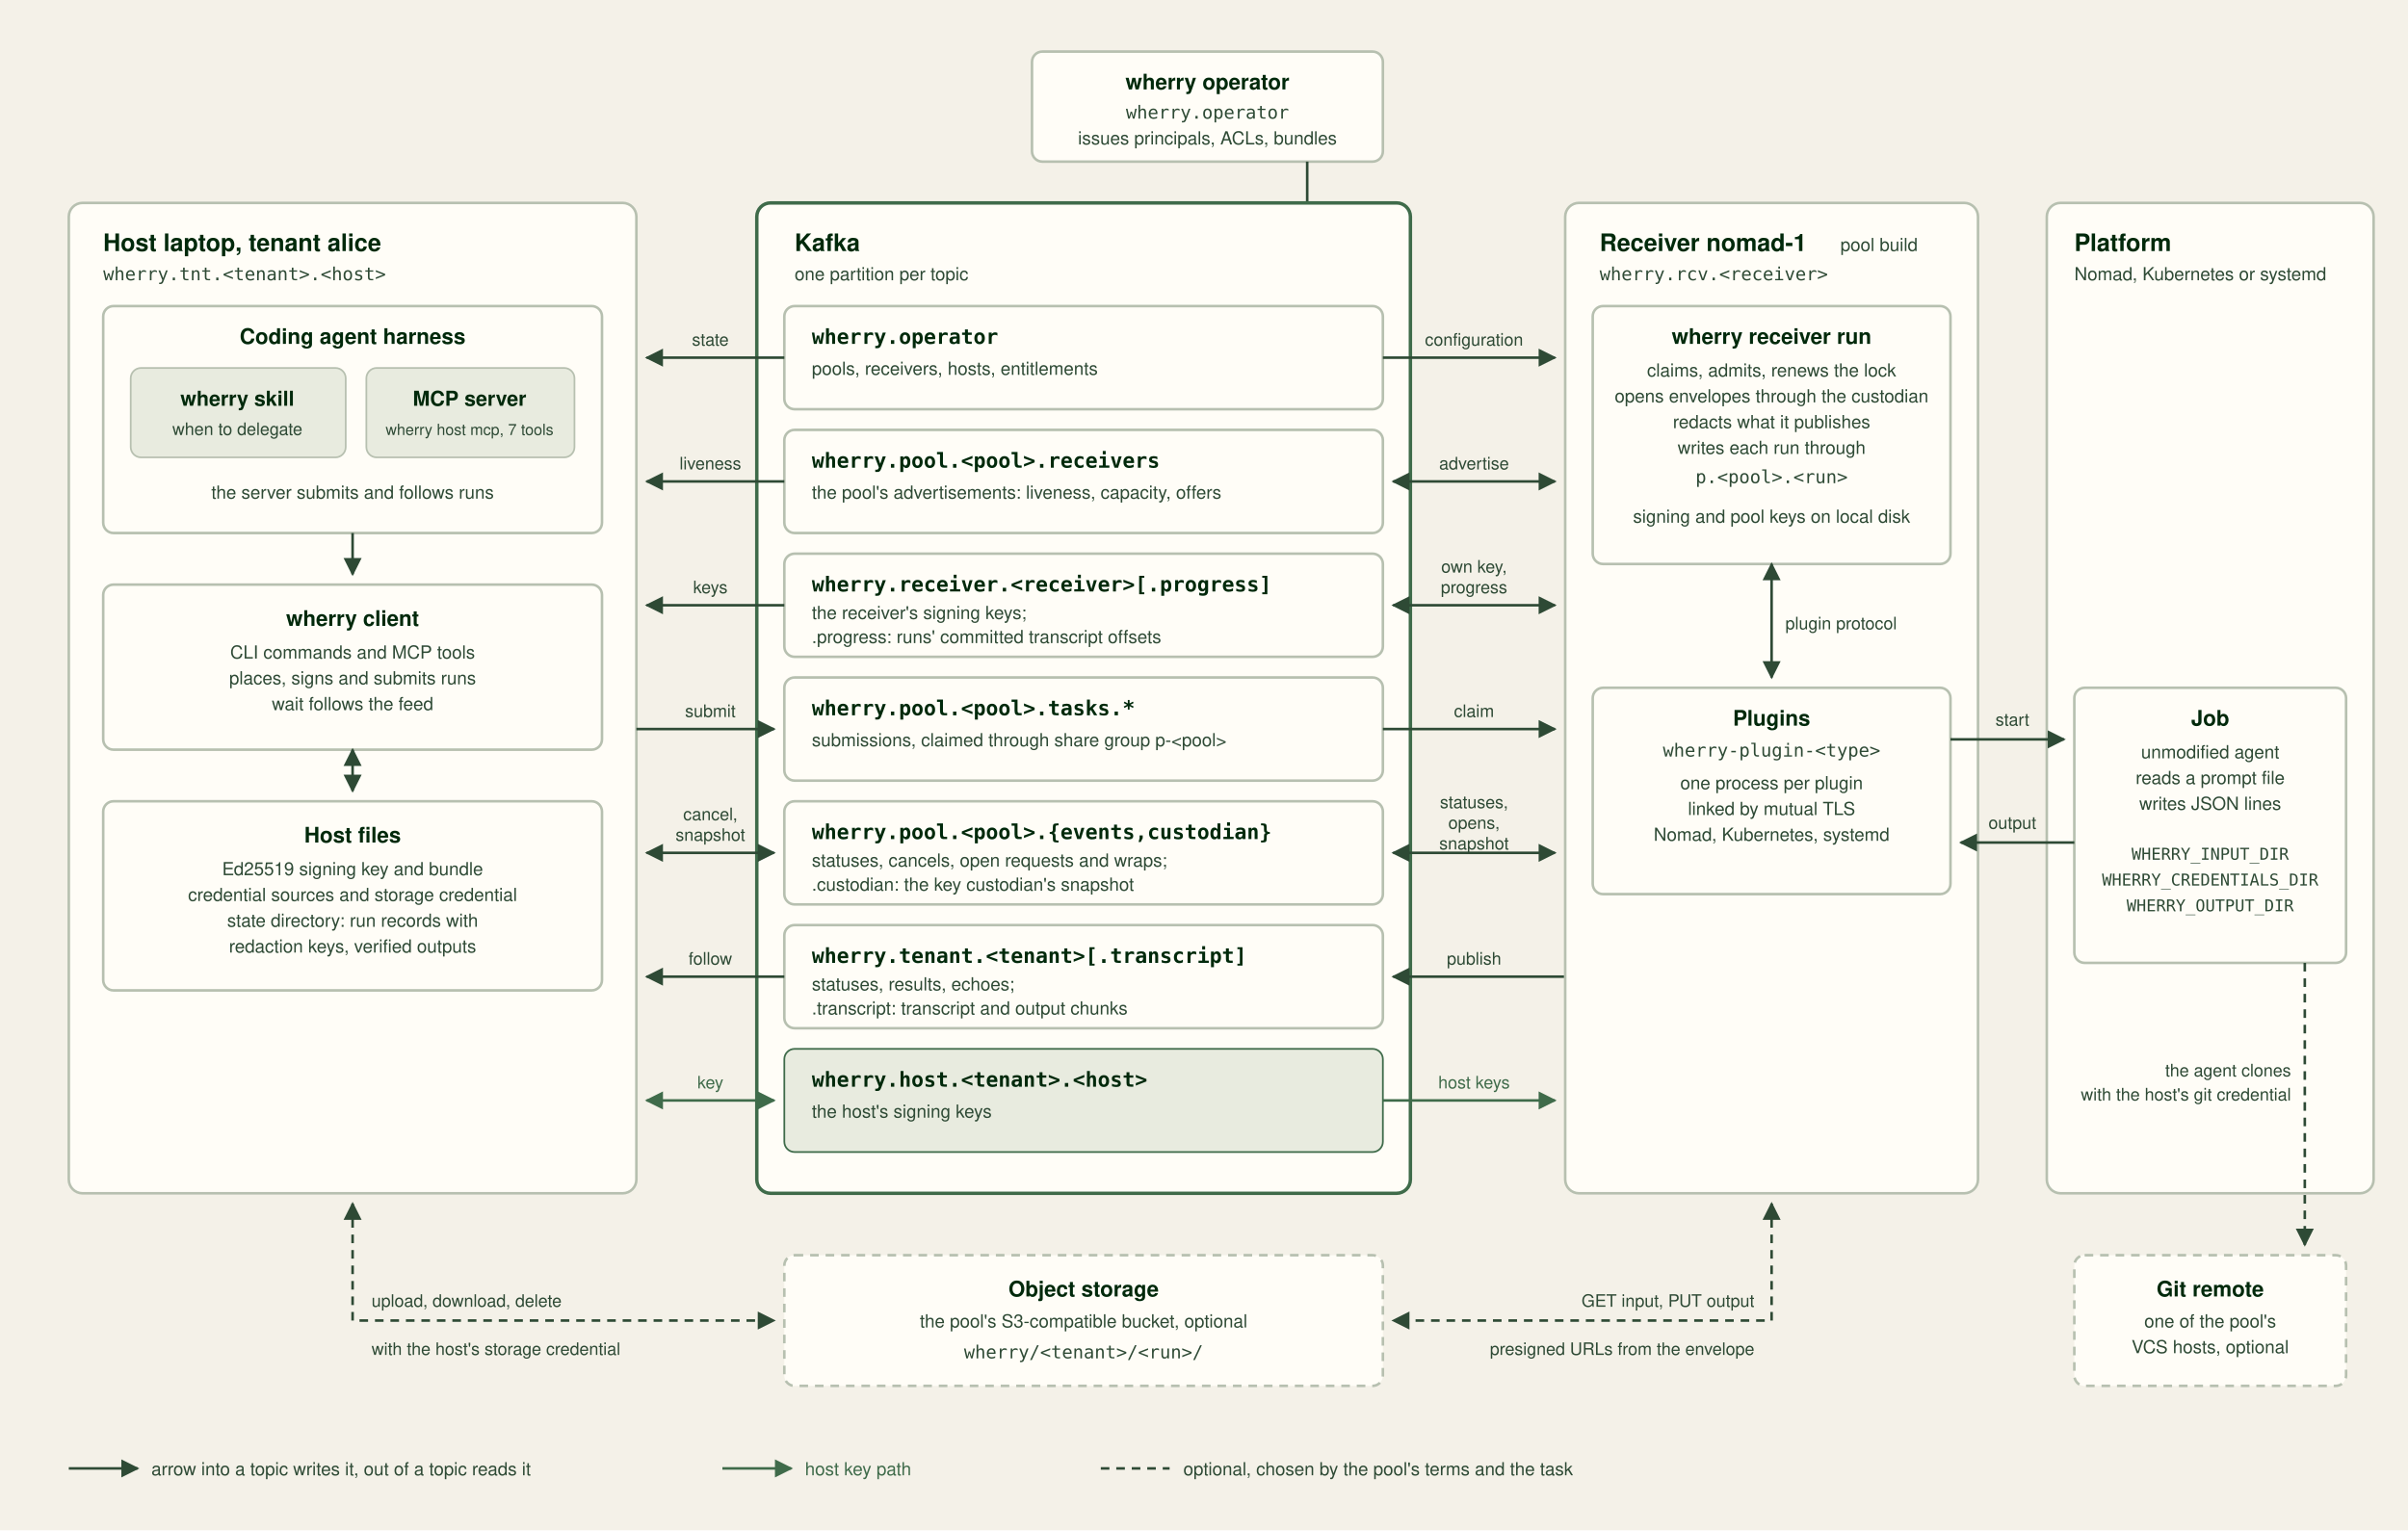
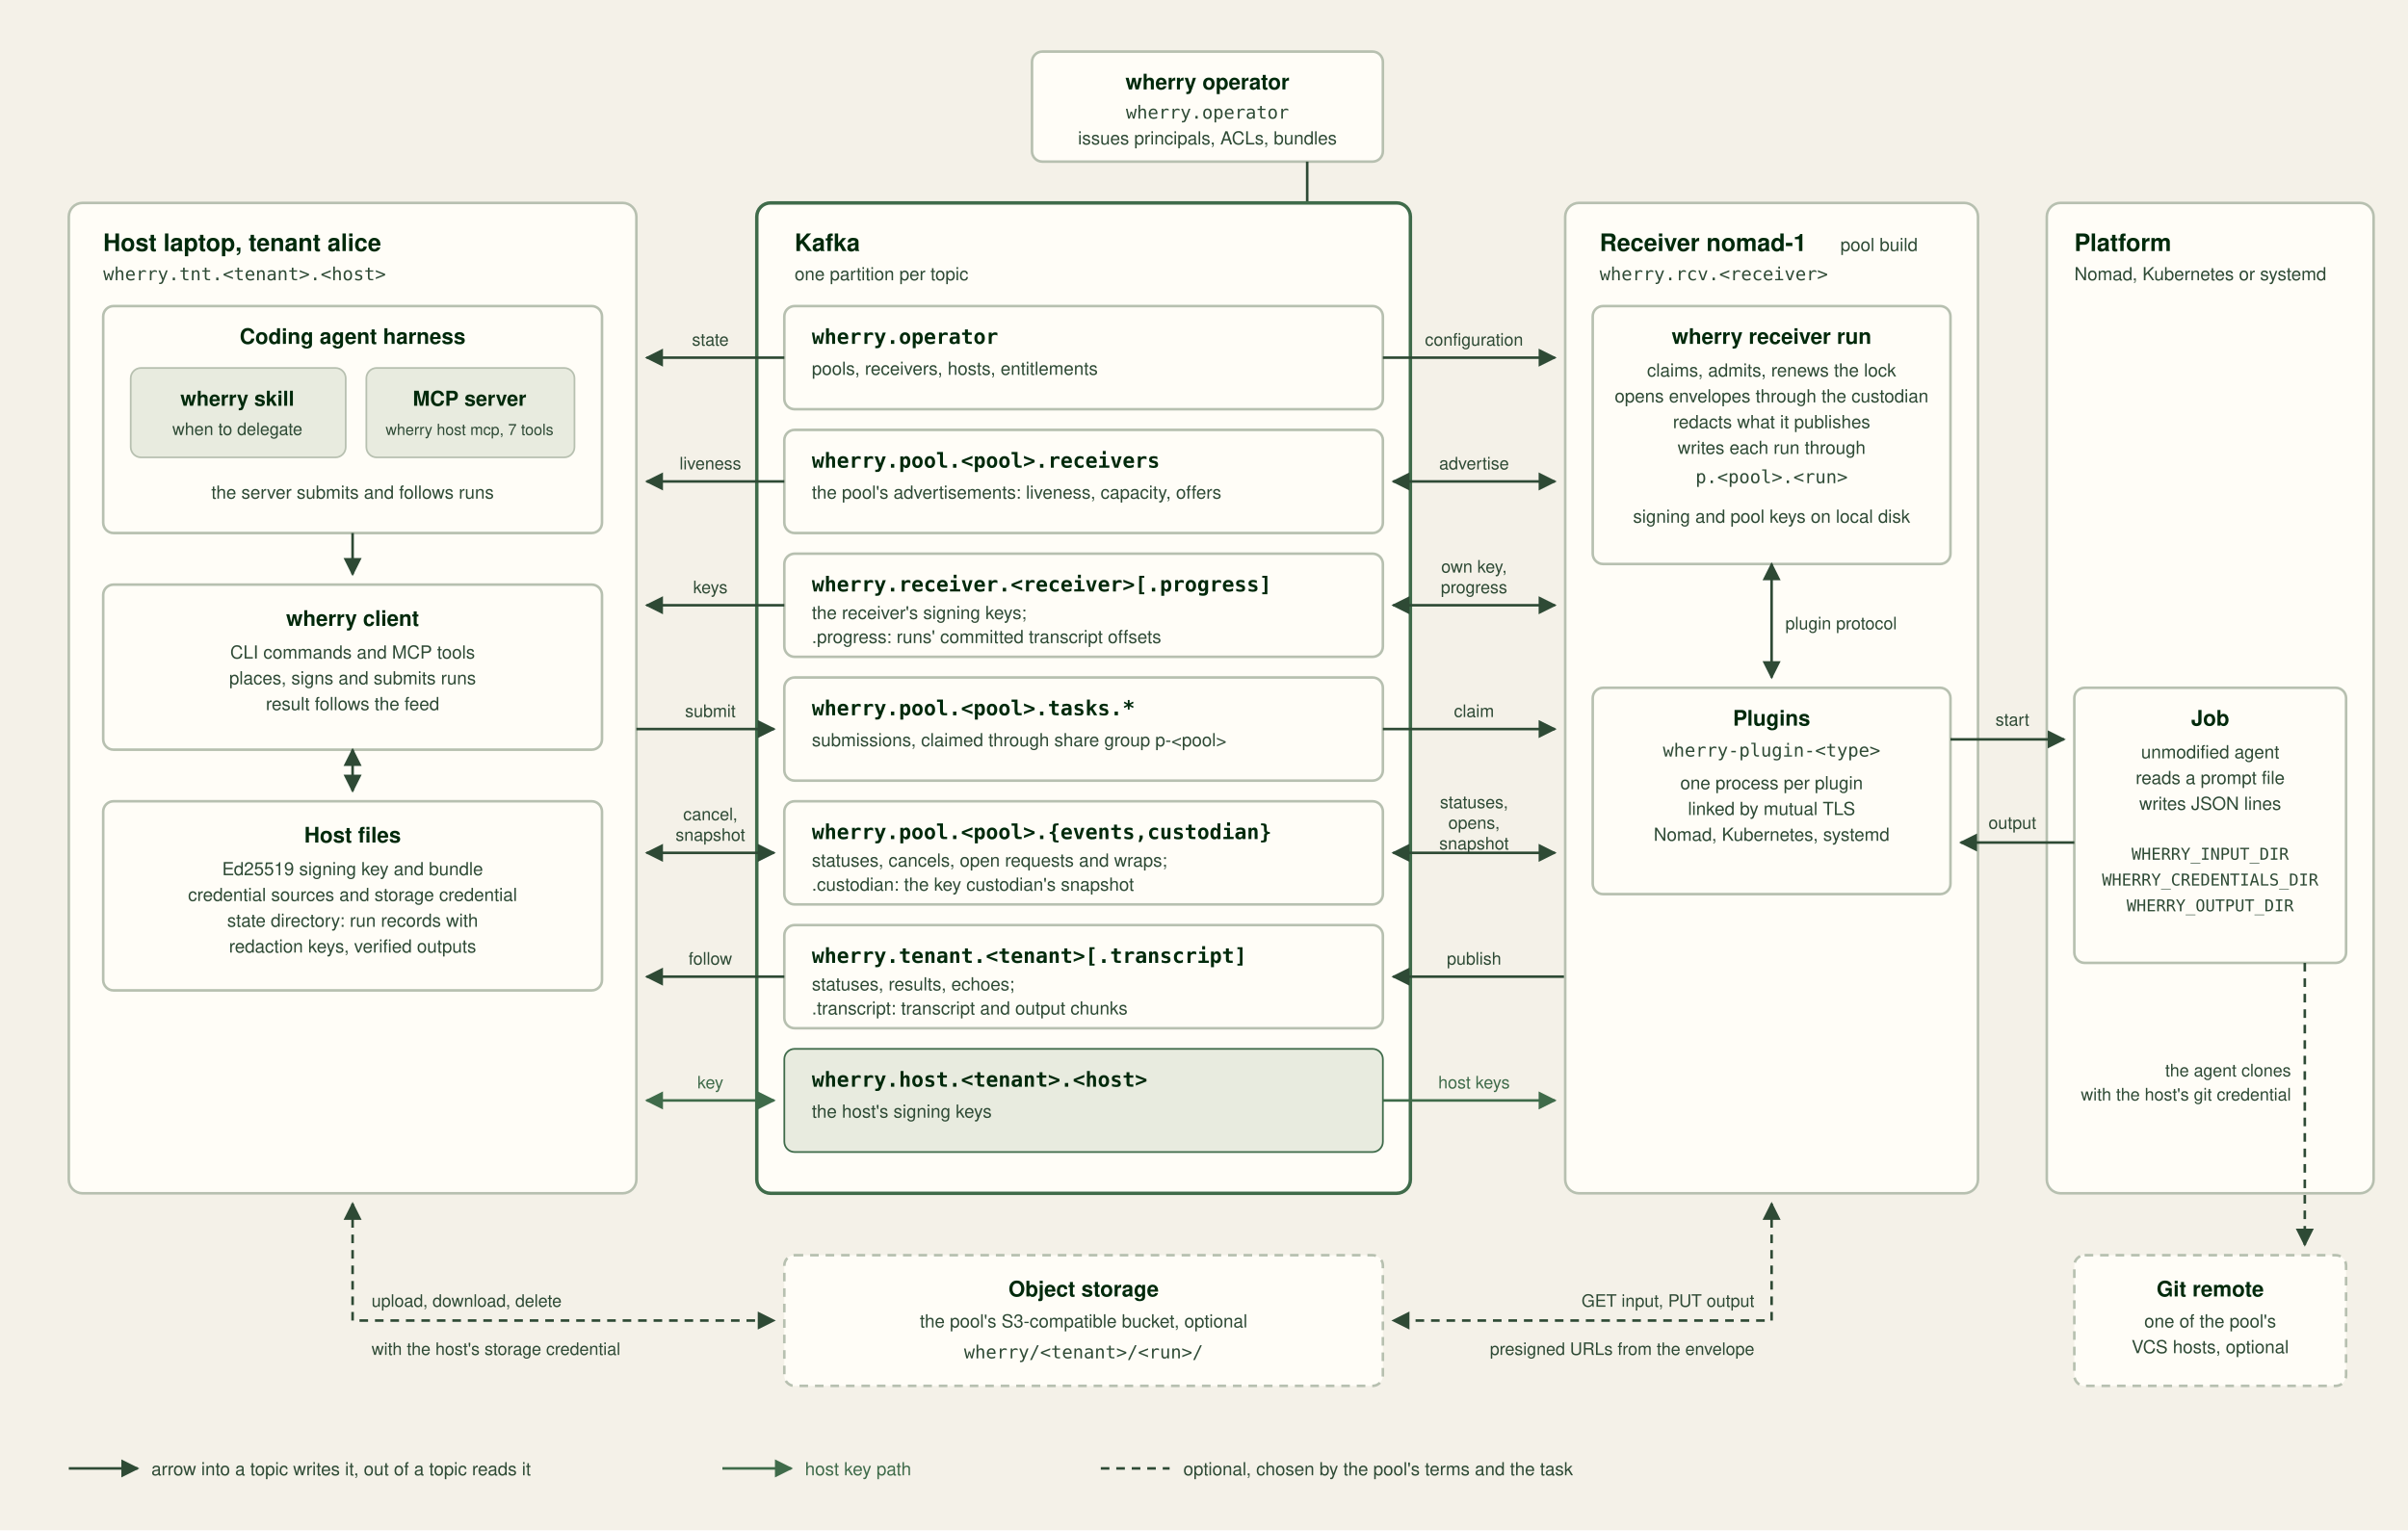
<svg xmlns="http://www.w3.org/2000/svg" viewBox="0 0 1400 890" font-family="Outfit, ui-sans-serif, system-ui, -apple-system, 'Segoe UI', Helvetica, Arial, sans-serif" role="img" aria-labelledby="title desc">
  <defs>
    <marker id="arrow" viewBox="0 0 10 10" refX="9" refY="5" markerWidth="7" markerHeight="7" orient="auto-start-reverse">
      <path d="M 0 0 L 10 5 L 0 10 z" fill="#2e4a35" />
    </marker>
    <marker id="arrow-key" viewBox="0 0 10 10" refX="9" refY="5" markerWidth="7" markerHeight="7" orient="auto-start-reverse">
      <path d="M 0 0 L 10 5 L 0 10 z" fill="#3f6b4a" />
    </marker>
  </defs>
  <rect width="1400" height="890" fill="#f4f1e8" />
  <rect x="600" y="30" width="204" height="64" rx="6" fill="#fffdf7" stroke="#b7c0b0" stroke-width="1.5" />
  <text x="702" y="52" text-anchor="middle" font-size="12.5" font-weight="600" fill="#00290b">wherry operator</text>
  <text x="702" y="69" text-anchor="middle" font-size="10.5" font-family="'IBM Plex Mono', ui-monospace, SFMono-Regular, Menlo, monospace" fill="#2e4a35">wherry.operator</text>
  <text x="702" y="84" text-anchor="middle" font-size="10.5" fill="#2e4a35">issues principals, ACLs, bundles</text>
  <path d="M 760 94 V 172" stroke="#2e4a35" stroke-width="1.5" fill="none" marker-end="url(#arrow)" />
  <rect x="40" y="118" width="330" height="576" rx="8" fill="#fffdf7" stroke="#b7c0b0" stroke-width="1.5" />
  <text x="60" y="146" font-size="14" font-weight="700" fill="#00290b">Host laptop, tenant alice</text>
  <text x="60" y="163" font-size="10.5" font-family="'IBM Plex Mono', ui-monospace, SFMono-Regular, Menlo, monospace" fill="#2e4a35">wherry.tnt.&lt;tenant&gt;.&lt;host&gt;</text>
  <g font-size="12.5" fill="#00290b">
    <rect x="60" y="178" width="290" height="132" rx="6" fill="#fffdf7" stroke="#b7c0b0" stroke-width="1.5" />
    <text x="205" y="200" text-anchor="middle" font-weight="600">Coding agent harness</text>
    <rect x="76" y="214" width="125" height="52" rx="6" fill="#e8ebdf" stroke="#b7c0b0" stroke-width="1" />
    <text x="138" y="236" text-anchor="middle" font-size="12" font-weight="600">wherry skill</text>
    <text x="138" y="253" text-anchor="middle" font-size="10" fill="#2e4a35">when to delegate</text>
    <rect x="213" y="214" width="121" height="52" rx="6" fill="#e8ebdf" stroke="#b7c0b0" stroke-width="1" />
    <text x="273" y="236" text-anchor="middle" font-size="12" font-weight="600">MCP server</text>
    <text x="273" y="253" text-anchor="middle" font-size="9" fill="#2e4a35">wherry host mcp, 7 tools</text>
    <text x="205" y="290" text-anchor="middle" font-size="10.5" fill="#2e4a35">the server submits and follows runs</text>
    <rect x="60" y="340" width="290" height="96" rx="6" fill="#fffdf7" stroke="#b7c0b0" stroke-width="1.5" />
    <text x="205" y="364" text-anchor="middle" font-weight="600">wherry client</text>
    <text x="205" y="383" text-anchor="middle" font-size="10.5" fill="#2e4a35">CLI commands and MCP tools</text>
    <text x="205" y="398" text-anchor="middle" font-size="10.5" fill="#2e4a35">places, signs and submits runs</text>
-     <text x="205" y="413" text-anchor="middle" font-size="10.5" fill="#2e4a35">wait follows the feed</text>
+     <text x="205" y="413" text-anchor="middle" font-size="10.5" fill="#2e4a35">result follows the feed</text>
    <rect x="60" y="466" width="290" height="110" rx="6" fill="#fffdf7" stroke="#b7c0b0" stroke-width="1.5" />
    <text x="205" y="490" text-anchor="middle" font-weight="600">Host files</text>
    <text x="205" y="509" text-anchor="middle" font-size="10.5" fill="#2e4a35">Ed25519 signing key and bundle</text>
    <text x="205" y="524" text-anchor="middle" font-size="10.5" fill="#2e4a35">credential sources and storage credential</text>
    <text x="205" y="539" text-anchor="middle" font-size="10.5" fill="#2e4a35">state directory: run records with</text>
    <text x="205" y="554" text-anchor="middle" font-size="10.5" fill="#2e4a35">redaction keys, verified outputs</text>
  </g>
  <path d="M 205 310 V 334" stroke="#2e4a35" stroke-width="1.5" fill="none" marker-end="url(#arrow)" />
  <path d="M 205 436 V 460" stroke="#2e4a35" stroke-width="1.5" fill="none" marker-start="url(#arrow)" marker-end="url(#arrow)" />
  <rect x="440" y="118" width="380" height="576" rx="8" fill="#fffdf7" stroke="#3f6b4a" stroke-width="2" />
  <text x="462" y="146" font-size="14" font-weight="700" fill="#00290b">Kafka</text>
  <text x="462" y="163" font-size="10.5" fill="#2e4a35">one partition per topic</text>
  <g font-size="10.5" fill="#2e4a35">
    <rect x="456" y="178" width="348" height="60" rx="6" fill="#fffdf7" stroke="#b7c0b0" stroke-width="1.5" />
    <text x="472" y="200" font-size="12" font-weight="600" font-family="'IBM Plex Mono', ui-monospace, SFMono-Regular, Menlo, monospace" fill="#00290b">wherry.operator</text>
    <text x="472" y="218">pools, receivers, hosts, entitlements</text>
    <rect x="456" y="250" width="348" height="60" rx="6" fill="#fffdf7" stroke="#b7c0b0" stroke-width="1.5" />
    <text x="472" y="272" font-size="12" font-weight="600" font-family="'IBM Plex Mono', ui-monospace, SFMono-Regular, Menlo, monospace" fill="#00290b">wherry.pool.&lt;pool&gt;.receivers</text>
    <text x="472" y="290">the pool's advertisements: liveness, capacity, offers</text>
    <rect x="456" y="322" width="348" height="60" rx="6" fill="#fffdf7" stroke="#b7c0b0" stroke-width="1.5" />
    <text x="472" y="344" font-size="12" font-weight="600" font-family="'IBM Plex Mono', ui-monospace, SFMono-Regular, Menlo, monospace" fill="#00290b">wherry.receiver.&lt;receiver&gt;[.progress]</text>
    <text x="472" y="360">the receiver's signing keys;</text>
    <text x="472" y="374">.progress: runs' committed transcript offsets</text>
    <rect x="456" y="394" width="348" height="60" rx="6" fill="#fffdf7" stroke="#b7c0b0" stroke-width="1.5" />
    <text x="472" y="416" font-size="12" font-weight="600" font-family="'IBM Plex Mono', ui-monospace, SFMono-Regular, Menlo, monospace" fill="#00290b">wherry.pool.&lt;pool&gt;.tasks.*</text>
    <text x="472" y="434">submissions, claimed through share group p-&lt;pool&gt;</text>
    <rect x="456" y="466" width="348" height="60" rx="6" fill="#fffdf7" stroke="#b7c0b0" stroke-width="1.5" />
    <text x="472" y="488" font-size="12" font-weight="600" font-family="'IBM Plex Mono', ui-monospace, SFMono-Regular, Menlo, monospace" fill="#00290b">wherry.pool.&lt;pool&gt;.{events,custodian}</text>
    <text x="472" y="504">statuses, cancels, open requests and wraps;</text>
    <text x="472" y="518">.custodian: the key custodian's snapshot</text>
    <rect x="456" y="538" width="348" height="60" rx="6" fill="#fffdf7" stroke="#b7c0b0" stroke-width="1.5" />
    <text x="472" y="560" font-size="12" font-weight="600" font-family="'IBM Plex Mono', ui-monospace, SFMono-Regular, Menlo, monospace" fill="#00290b">wherry.tenant.&lt;tenant&gt;[.transcript]</text>
    <text x="472" y="576">statuses, results, echoes;</text>
    <text x="472" y="590">.transcript: transcript and output chunks</text>
    <rect x="456" y="610" width="348" height="60" rx="6" fill="#e8ebdf" stroke="#3f6b4a" stroke-width="1" />
    <text x="472" y="632" font-size="12" font-weight="600" font-family="'IBM Plex Mono', ui-monospace, SFMono-Regular, Menlo, monospace" fill="#00290b">wherry.host.&lt;tenant&gt;.&lt;host&gt;</text>
    <text x="472" y="650">the host's signing keys</text>
  </g>
  <g stroke="#2e4a35" stroke-width="1.5" fill="none">
    <path d="M 456 208 H 376" marker-end="url(#arrow)" />
    <path d="M 456 280 H 376" marker-end="url(#arrow)" />
    <path d="M 456 352 H 376" marker-end="url(#arrow)" />
    <path d="M 370 424 H 450" marker-end="url(#arrow)" />
    <path d="M 376 496 H 450" marker-start="url(#arrow)" marker-end="url(#arrow)" />
    <path d="M 456 568 H 376" marker-end="url(#arrow)" />
  </g>
  <path d="M 376 640 H 450" stroke="#3f6b4a" stroke-width="1.5" fill="none" marker-start="url(#arrow-key)" marker-end="url(#arrow-key)" />
  <g font-size="10" fill="#2e4a35" text-anchor="middle">
    <text x="413" y="201">state</text>
    <text x="413" y="273">liveness</text>
    <text x="413" y="345">keys</text>
    <text x="413" y="417">submit</text>
    <text x="413" y="477">cancel,</text>
    <text x="413" y="489">snapshot</text>
    <text x="413" y="561">follow</text>
    <text x="413" y="633" fill="#3f6b4a">key</text>
  </g>
  <g stroke="#2e4a35" stroke-width="1.5" fill="none">
    <path d="M 804 208 H 904" marker-end="url(#arrow)" />
    <path d="M 810 280 H 904" marker-start="url(#arrow)" marker-end="url(#arrow)" />
    <path d="M 810 352 H 904" marker-start="url(#arrow)" marker-end="url(#arrow)" />
    <path d="M 804 424 H 904" marker-end="url(#arrow)" />
    <path d="M 810 496 H 904" marker-start="url(#arrow)" marker-end="url(#arrow)" />
    <path d="M 910 568 H 810" marker-end="url(#arrow)" />
  </g>
  <path d="M 804 640 H 904" stroke="#3f6b4a" stroke-width="1.5" fill="none" marker-end="url(#arrow-key)" />
  <g font-size="10" fill="#2e4a35" text-anchor="middle">
    <text x="857" y="201">configuration</text>
    <text x="857" y="273">advertise</text>
    <text x="857" y="333">own key,</text>
    <text x="857" y="345">progress</text>
    <text x="857" y="417">claim</text>
    <text x="857" y="470">statuses,</text>
    <text x="857" y="482">opens,</text>
    <text x="857" y="494">snapshot</text>
    <text x="857" y="561">publish</text>
    <text x="857" y="633" fill="#3f6b4a">host keys</text>
  </g>
  <rect x="910" y="118" width="240" height="576" rx="8" fill="#fffdf7" stroke="#b7c0b0" stroke-width="1.5" />
  <text x="930" y="146" font-size="14" font-weight="700" fill="#00290b">Receiver nomad-1</text>
  <text x="1070" y="146" font-size="10.5" fill="#2e4a35">pool build</text>
  <text x="930" y="163" font-size="10.5" font-family="'IBM Plex Mono', ui-monospace, SFMono-Regular, Menlo, monospace" fill="#2e4a35">wherry.rcv.&lt;receiver&gt;</text>
  <g font-size="12.5" fill="#00290b">
    <rect x="926" y="178" width="208" height="150" rx="6" fill="#fffdf7" stroke="#b7c0b0" stroke-width="1.5" />
    <text x="1030" y="200" text-anchor="middle" font-weight="600">wherry receiver run</text>
    <text x="1030" y="219" text-anchor="middle" font-size="10.5" fill="#2e4a35">claims, admits, renews the lock</text>
    <text x="1030" y="234" text-anchor="middle" font-size="10.5" fill="#2e4a35">opens envelopes through the custodian</text>
    <text x="1030" y="249" text-anchor="middle" font-size="10.5" fill="#2e4a35">redacts what it publishes</text>
    <text x="1030" y="264" text-anchor="middle" font-size="10.5" fill="#2e4a35">writes each run through</text>
    <text x="1030" y="281" text-anchor="middle" font-size="10.5" font-family="'IBM Plex Mono', ui-monospace, SFMono-Regular, Menlo, monospace" fill="#2e4a35">p.&lt;pool&gt;.&lt;run&gt;</text>
    <text x="1030" y="304" text-anchor="middle" font-size="10.5" fill="#2e4a35">signing and pool keys on local disk</text>
    <rect x="926" y="400" width="208" height="120" rx="6" fill="#fffdf7" stroke="#b7c0b0" stroke-width="1.5" />
    <text x="1030" y="422" text-anchor="middle" font-weight="600">Plugins</text>
    <text x="1030" y="440" text-anchor="middle" font-size="10.5" font-family="'IBM Plex Mono', ui-monospace, SFMono-Regular, Menlo, monospace" fill="#2e4a35">wherry-plugin-&lt;type&gt;</text>
    <text x="1030" y="459" text-anchor="middle" font-size="10.5" fill="#2e4a35">one process per plugin</text>
    <text x="1030" y="474" text-anchor="middle" font-size="10.5" fill="#2e4a35">linked by mutual TLS</text>
    <text x="1030" y="489" text-anchor="middle" font-size="10.5" fill="#2e4a35">Nomad, Kubernetes, systemd</text>
  </g>
  <path d="M 1030 328 V 394" stroke="#2e4a35" stroke-width="1.5" fill="none" marker-start="url(#arrow)" marker-end="url(#arrow)" />
  <text x="1038" y="366" font-size="10" fill="#2e4a35">plugin protocol</text>
  <rect x="1190" y="118" width="190" height="576" rx="8" fill="#fffdf7" stroke="#b7c0b0" stroke-width="1.5" />
  <text x="1206" y="146" font-size="14" font-weight="700" fill="#00290b">Platform</text>
  <text x="1206" y="163" font-size="10.5" fill="#2e4a35">Nomad, Kubernetes or systemd</text>
  <rect x="1206" y="400" width="158" height="160" rx="6" fill="#fffdf7" stroke="#b7c0b0" stroke-width="1.5" />
  <text x="1285" y="422" text-anchor="middle" font-size="12.5" font-weight="600" fill="#00290b">Job</text>
  <text x="1285" y="441" text-anchor="middle" font-size="10.5" fill="#2e4a35">unmodified agent</text>
  <text x="1285" y="456" text-anchor="middle" font-size="10.5" fill="#2e4a35">reads a prompt file</text>
  <text x="1285" y="471" text-anchor="middle" font-size="10.5" fill="#2e4a35">writes JSON lines</text>
  <g font-size="9.5" font-family="'IBM Plex Mono', ui-monospace, SFMono-Regular, Menlo, monospace" fill="#2e4a35" text-anchor="middle">
    <text x="1285" y="500">WHERRY_INPUT_DIR</text>
    <text x="1285" y="515">WHERRY_CREDENTIALS_DIR</text>
    <text x="1285" y="530">WHERRY_OUTPUT_DIR</text>
  </g>
  <path d="M 1134 430 H 1200" stroke="#2e4a35" stroke-width="1.5" fill="none" marker-end="url(#arrow)" />
  <text x="1170" y="422" text-anchor="middle" font-size="10" fill="#2e4a35">start</text>
  <path d="M 1206 490 H 1140" stroke="#2e4a35" stroke-width="1.5" fill="none" marker-end="url(#arrow)" />
  <text x="1170" y="482" text-anchor="middle" font-size="10" fill="#2e4a35">output</text>
  <rect x="456" y="730" width="348" height="76" rx="6" fill="#fffdf7" stroke="#b7c0b0" stroke-width="1.5" stroke-dasharray="5 4" />
  <text x="630" y="754" text-anchor="middle" font-size="12.5" font-weight="600" fill="#00290b">Object storage</text>
  <text x="630" y="772" text-anchor="middle" font-size="10.5" fill="#2e4a35">the pool's S3-compatible bucket, optional</text>
  <text x="630" y="790" text-anchor="middle" font-size="10.5" font-family="'IBM Plex Mono', ui-monospace, SFMono-Regular, Menlo, monospace" fill="#2e4a35">wherry/&lt;tenant&gt;/&lt;run&gt;/</text>
  <path d="M 205 700 V 768 H 450" stroke="#2e4a35" stroke-width="1.5" fill="none" stroke-dasharray="5 4" marker-start="url(#arrow)" marker-end="url(#arrow)" />
  <text x="216" y="760" font-size="10" fill="#2e4a35">upload, download, delete</text>
  <text x="216" y="788" font-size="10" fill="#2e4a35">with the host's storage credential</text>
  <path d="M 1030 700 V 768 H 810" stroke="#2e4a35" stroke-width="1.5" fill="none" stroke-dasharray="5 4" marker-start="url(#arrow)" marker-end="url(#arrow)" />
  <text x="1020" y="760" text-anchor="end" font-size="10" fill="#2e4a35">GET input, PUT output</text>
  <text x="1020" y="788" text-anchor="end" font-size="10" fill="#2e4a35">presigned URLs from the envelope</text>
  <rect x="1206" y="730" width="158" height="76" rx="6" fill="#fffdf7" stroke="#b7c0b0" stroke-width="1.5" stroke-dasharray="5 4" />
  <text x="1285" y="754" text-anchor="middle" font-size="12.5" font-weight="600" fill="#00290b">Git remote</text>
  <text x="1285" y="772" text-anchor="middle" font-size="10.5" fill="#2e4a35">one of the pool's</text>
  <text x="1285" y="787" text-anchor="middle" font-size="10.5" fill="#2e4a35">VCS hosts, optional</text>
  <path d="M 1340 560 V 724" stroke="#2e4a35" stroke-width="1.5" fill="none" stroke-dasharray="5 4" marker-end="url(#arrow)" />
  <text x="1332" y="626" text-anchor="end" font-size="10" fill="#2e4a35">the agent clones</text>
  <text x="1332" y="640" text-anchor="end" font-size="10" fill="#2e4a35">with the host's git credential</text>
  <g font-size="10.5" fill="#2e4a35">
    <line x1="40" y1="854" x2="80" y2="854" stroke="#2e4a35" stroke-width="1.5" marker-end="url(#arrow)" />
    <text x="88" y="858">arrow into a topic writes it, out of a topic reads it</text>
    <line x1="420" y1="854" x2="460" y2="854" stroke="#3f6b4a" stroke-width="1.5" marker-end="url(#arrow-key)" />
    <text x="468" y="858" fill="#3f6b4a">host key path</text>
    <line x1="640" y1="854" x2="680" y2="854" stroke="#2e4a35" stroke-width="1.5" stroke-dasharray="5 4" />
    <text x="688" y="858">optional, chosen by the pool's terms and the task</text>
  </g>
</svg>
